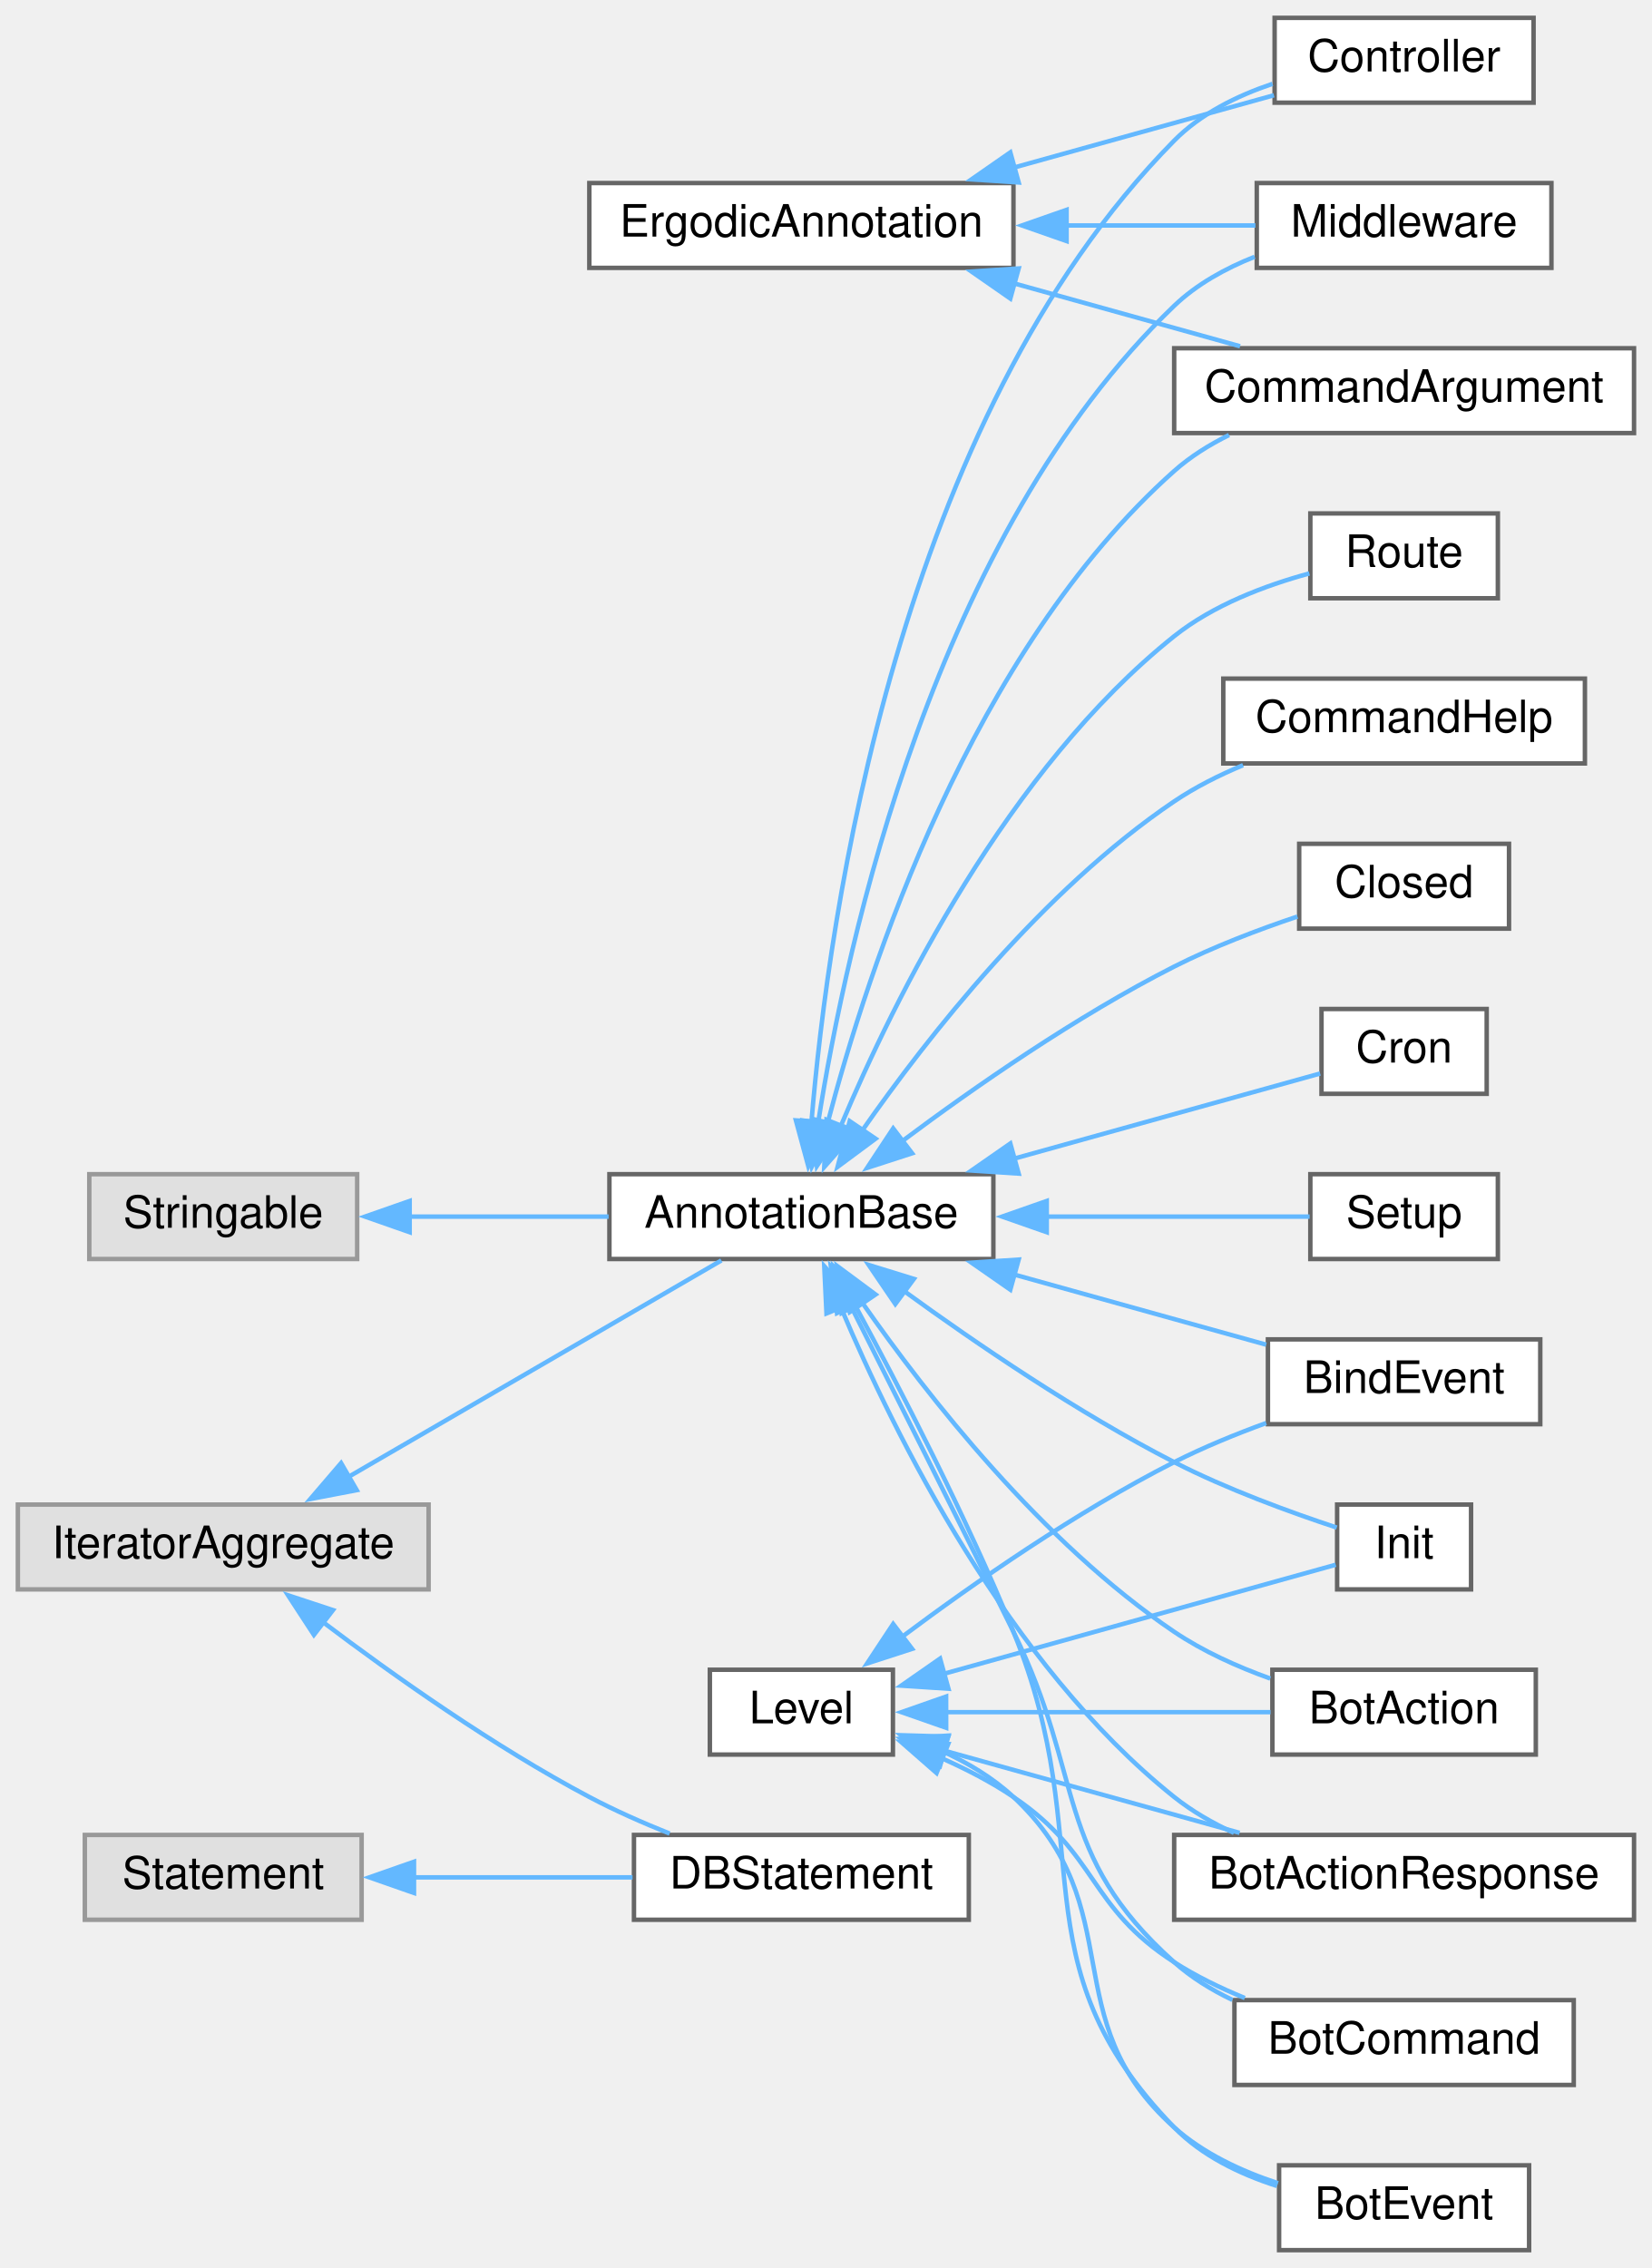
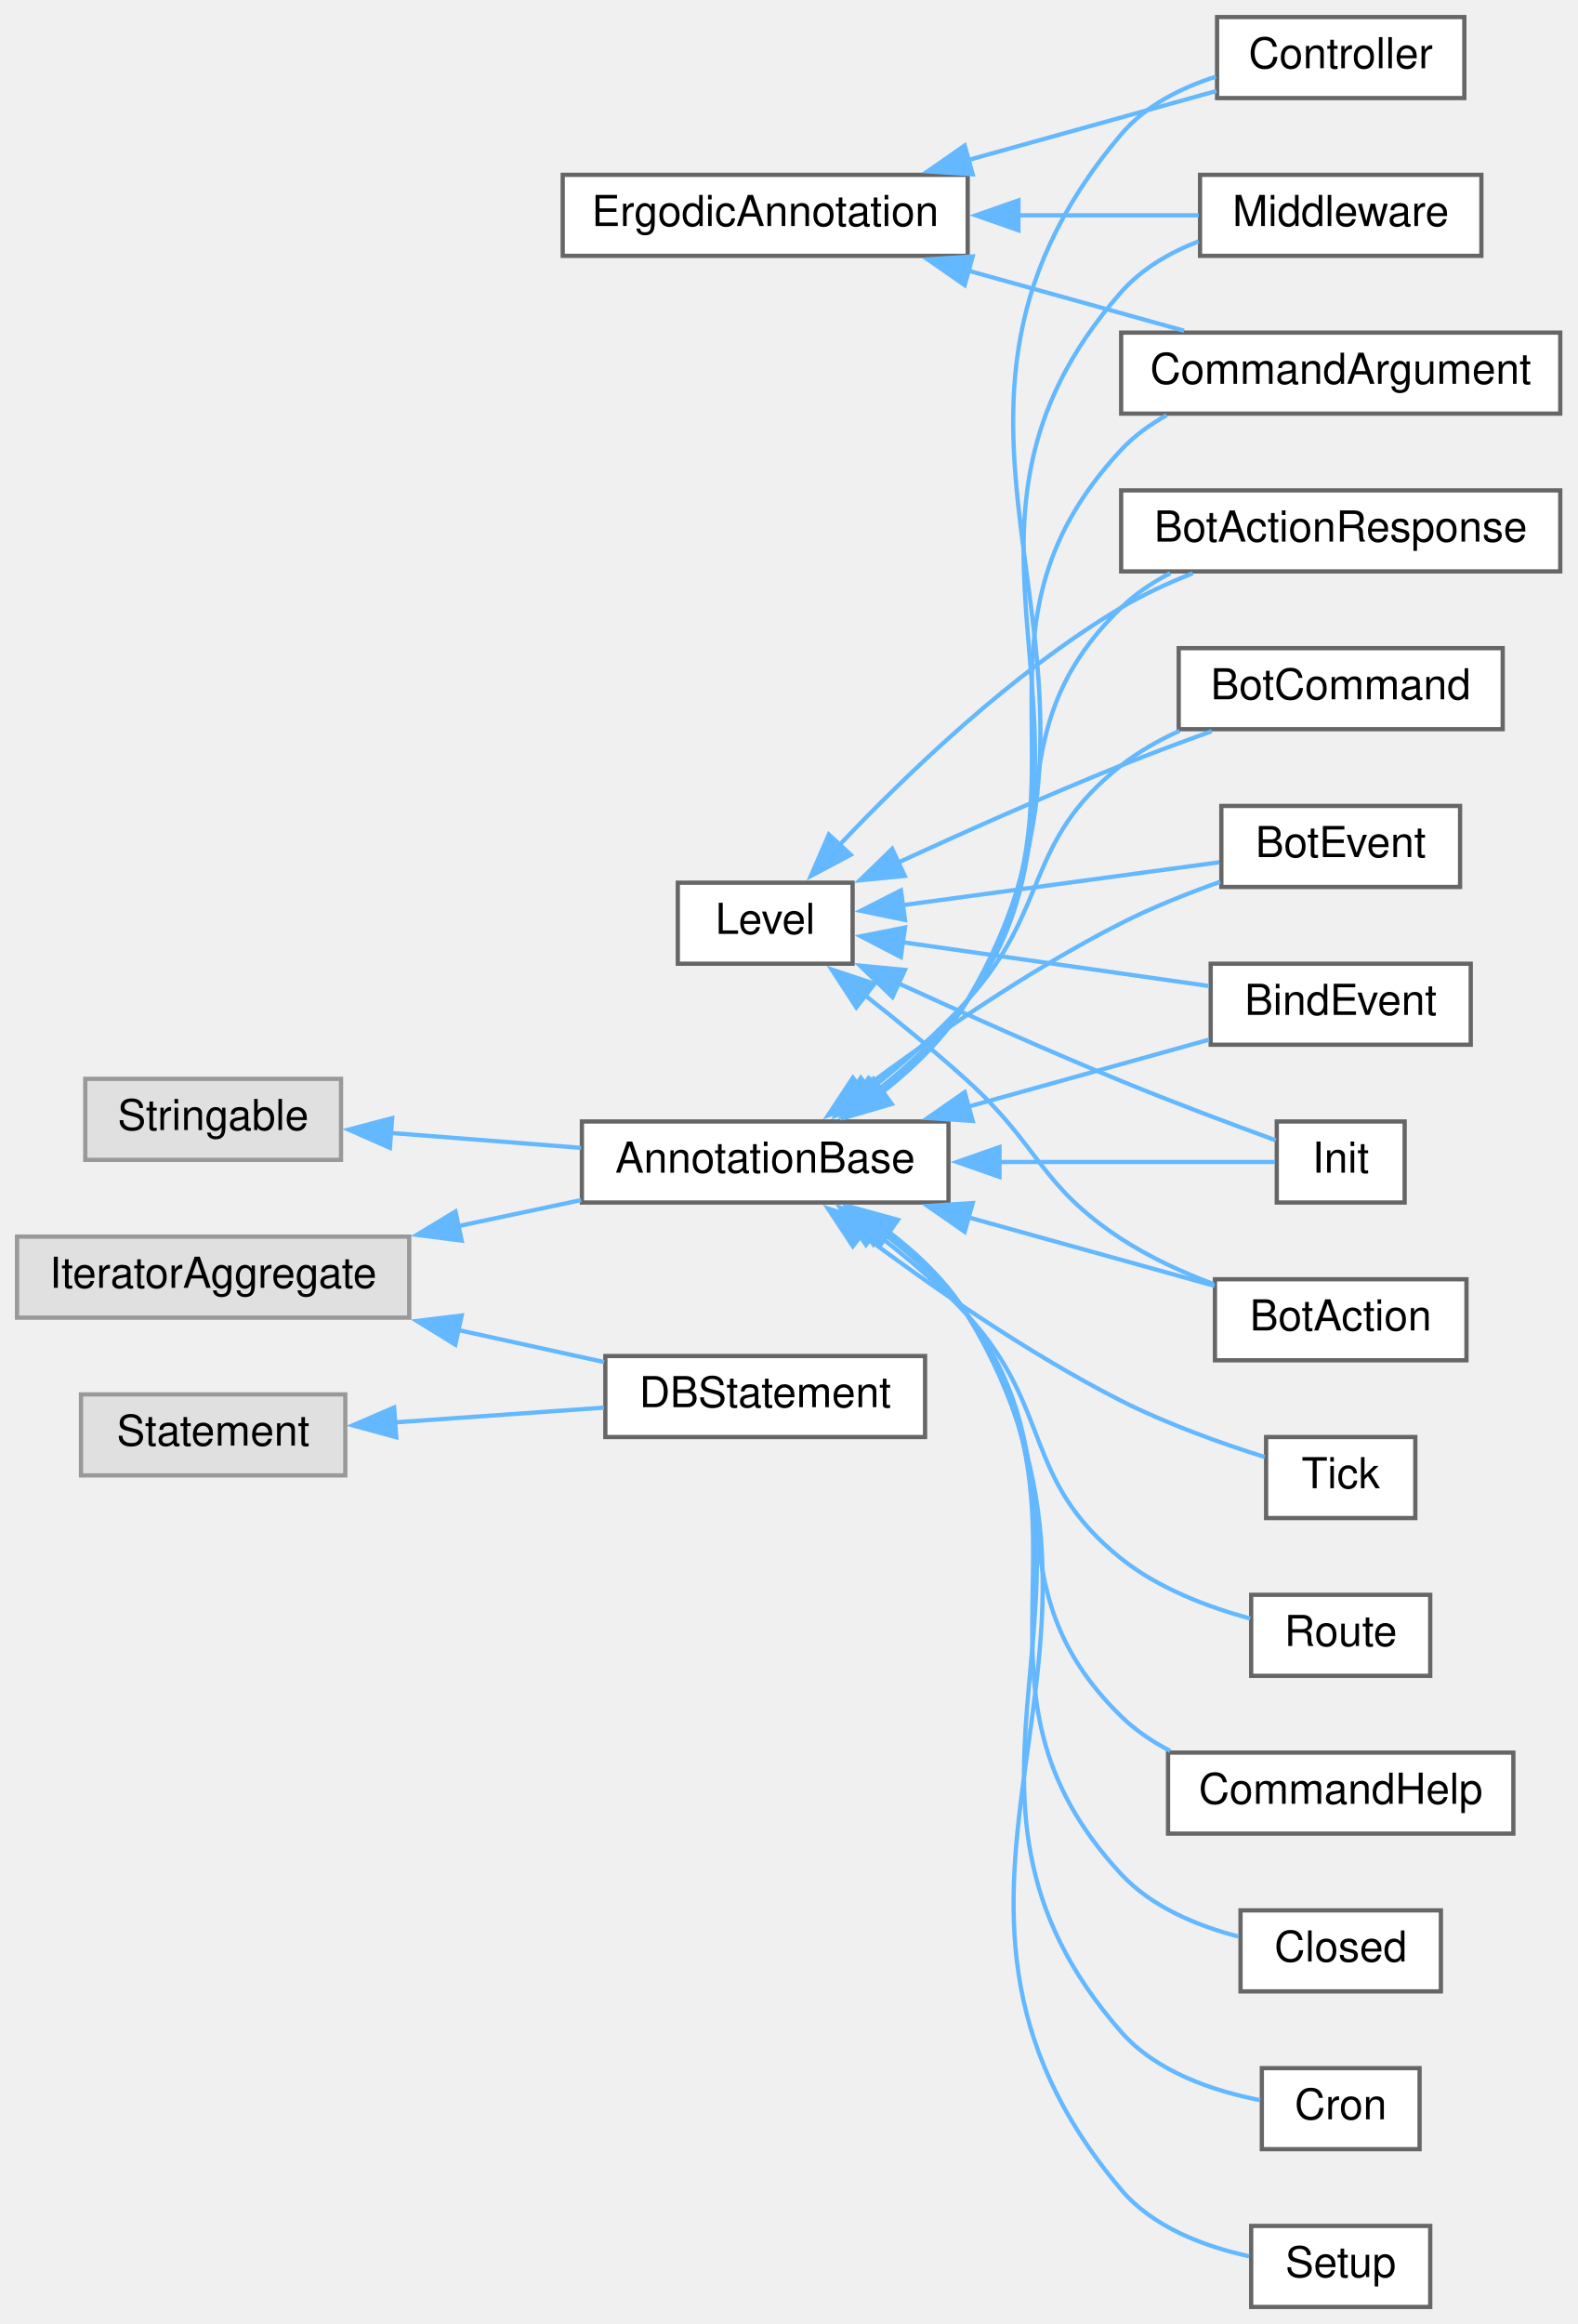
- <svg xmlns="http://www.w3.org/2000/svg" xmlns:xlink="http://www.w3.org/1999/xlink" width="370pt" height="508pt" viewBox="0.00 0.00 370.00 508.00">
-   <g id="graph0" class="graph" transform="scale(1 1) rotate(0) translate(4 504)">
+ <svg xmlns="http://www.w3.org/2000/svg" xmlns:xlink="http://www.w3.org/1999/xlink" width="370pt" height="545pt" viewBox="0.00 0.00 370.00 545.00">
+   <g id="graph0" class="graph" transform="scale(1 1) rotate(0) translate(4 541)">
    <g id="node1" class="node">
      <g id="a_node1">
        <a xlink:href="interface_z_m_1_1_annotation_1_1_interfaces_1_1_ergodic_annotation.html" target="_top" xlink:title=" ">
-           <polygon fill="white" stroke="#666666" points="223,-463 128,-463 128,-444 223,-444 223,-463" />
-           <text text-anchor="middle" x="175.5" y="-451" font-family="Helvetica,sans-Serif" font-size="10.00">ErgodicAnnotation</text>
+           <polygon fill="white" stroke="#666666" points="223,-500 128,-500 128,-481 223,-481 223,-500" />
+           <text text-anchor="middle" x="175.5" y="-488" font-family="Helvetica,sans-Serif" font-size="10.00">ErgodicAnnotation</text>
        </a>
      </g>
    </g>
    <g id="node2" class="node">
      <g id="a_node2">
        <a xlink:href="class_z_m_1_1_annotation_1_1_http_1_1_controller.html" target="_top" xlink:title=" ">
-           <polygon fill="white" stroke="#666666" points="339.5,-500 281.5,-500 281.5,-481 339.5,-481 339.5,-500" />
-           <text text-anchor="middle" x="310.5" y="-488" font-family="Helvetica,sans-Serif" font-size="10.00">Controller</text>
+           <polygon fill="white" stroke="#666666" points="339.5,-537 281.5,-537 281.5,-518 339.5,-518 339.5,-537" />
+           <text text-anchor="middle" x="310.5" y="-525" font-family="Helvetica,sans-Serif" font-size="10.00">Controller</text>
        </a>
      </g>
    </g>
    <g id="edge1" class="edge">
-       <path fill="none" stroke="#63b8ff" d="M223.22,-466.5C242.62,-471.89 264.48,-477.98 281.35,-482.67" />
-       <polygon fill="#63b8ff" stroke="#63b8ff" points="224.17,-463.13 213.6,-463.82 222.3,-469.87 224.17,-463.13" />
+       <path fill="none" stroke="#63b8ff" d="M223.22,-503.5C242.62,-508.89 264.48,-514.98 281.35,-519.67" />
+       <polygon fill="#63b8ff" stroke="#63b8ff" points="224.17,-500.13 213.6,-500.82 222.3,-506.87 224.17,-500.13" />
    </g>
    <g id="node3" class="node">
      <g id="a_node3">
        <a xlink:href="class_z_m_1_1_annotation_1_1_middleware_1_1_middleware.html" target="_top" xlink:title=" ">
-           <polygon fill="white" stroke="#666666" points="343.5,-463 277.5,-463 277.5,-444 343.5,-444 343.5,-463" />
-           <text text-anchor="middle" x="310.5" y="-451" font-family="Helvetica,sans-Serif" font-size="10.00">Middleware</text>
+           <polygon fill="white" stroke="#666666" points="343.5,-500 277.5,-500 277.5,-481 343.5,-481 343.5,-500" />
+           <text text-anchor="middle" x="310.5" y="-488" font-family="Helvetica,sans-Serif" font-size="10.00">Middleware</text>
        </a>
      </g>
    </g>
    <g id="edge2" class="edge">
-       <path fill="none" stroke="#63b8ff" d="M234.88,-453.5C249.4,-453.5 264.46,-453.5 277.2,-453.5" />
-       <polygon fill="#63b8ff" stroke="#63b8ff" points="234.9,-450 224.9,-453.5 234.9,-457 234.9,-450" />
+       <path fill="none" stroke="#63b8ff" d="M234.88,-490.5C249.4,-490.5 264.46,-490.5 277.2,-490.5" />
+       <polygon fill="#63b8ff" stroke="#63b8ff" points="234.9,-487 224.9,-490.5 234.9,-494 234.9,-487" />
    </g>
    <g id="node4" class="node">
      <g id="a_node4">
        <a xlink:href="class_z_m_1_1_annotation_1_1_one_bot_1_1_command_argument.html" target="_top" xlink:title=" ">
-           <polygon fill="white" stroke="#666666" points="362,-426 259,-426 259,-407 362,-407 362,-426" />
-           <text text-anchor="middle" x="310.5" y="-414" font-family="Helvetica,sans-Serif" font-size="10.00">CommandArgument</text>
+           <polygon fill="white" stroke="#666666" points="362,-463 259,-463 259,-444 362,-444 362,-463" />
+           <text text-anchor="middle" x="310.5" y="-451" font-family="Helvetica,sans-Serif" font-size="10.00">CommandArgument</text>
        </a>
      </g>
    </g>
    <g id="edge3" class="edge">
-       <path fill="none" stroke="#63b8ff" d="M222.8,-440.62C239.51,-435.97 258.09,-430.8 273.76,-426.44" />
-       <polygon fill="#63b8ff" stroke="#63b8ff" points="222.3,-437.13 213.6,-443.18 224.17,-443.87 222.3,-437.13" />
+       <path fill="none" stroke="#63b8ff" d="M222.8,-477.62C239.51,-472.97 258.09,-467.8 273.76,-463.44" />
+       <polygon fill="#63b8ff" stroke="#63b8ff" points="222.3,-474.13 213.6,-480.18 224.17,-480.87 222.3,-474.13" />
    </g>
    <g id="node5" class="node">
      <g id="a_node5">
        <a xlink:title=" ">
-           <polygon fill="#e0e0e0" stroke="#999999" points="92,-167 0,-167 0,-148 92,-148 92,-167" />
-           <text text-anchor="middle" x="46" y="-155" font-family="Helvetica,sans-Serif" font-size="10.00">IteratorAggregate</text>
+           <polygon fill="#e0e0e0" stroke="#999999" points="92,-251 0,-251 0,-232 92,-232 92,-251" />
+           <text text-anchor="middle" x="46" y="-239" font-family="Helvetica,sans-Serif" font-size="10.00">IteratorAggregate</text>
        </a>
      </g>
    </g>
    <g id="node6" class="node">
      <g id="a_node6">
        <a xlink:href="class_z_m_1_1_annotation_1_1_annotation_base.html" target="_top" xlink:title=" ">
-           <polygon fill="white" stroke="#666666" points="218.5,-241 132.5,-241 132.5,-222 218.5,-222 218.5,-241" />
-           <text text-anchor="middle" x="175.5" y="-229" font-family="Helvetica,sans-Serif" font-size="10.00">AnnotationBase</text>
+           <polygon fill="white" stroke="#666666" points="218.5,-278 132.5,-278 132.5,-259 218.5,-259 218.5,-278" />
+           <text text-anchor="middle" x="175.5" y="-266" font-family="Helvetica,sans-Serif" font-size="10.00">AnnotationBase</text>
        </a>
      </g>
    </g>
    <g id="edge4" class="edge">
-       <path fill="none" stroke="#63b8ff" d="M73.9,-173.11C99.17,-187.78 136.2,-209.27 157.58,-221.68" />
-       <polygon fill="#63b8ff" stroke="#63b8ff" points="75.91,-170.23 65.5,-168.24 72.4,-176.29 75.91,-170.23" />
-     </g>
-     <g id="node18" class="node">
-       <g id="a_node18">
+       <path fill="none" stroke="#63b8ff" d="M103.51,-253.47C113.19,-255.52 123.1,-257.61 132.32,-259.57" />
+       <polygon fill="#63b8ff" stroke="#63b8ff" points="104.3,-250.06 93.79,-251.41 102.85,-256.9 104.3,-250.06" />
+     </g>
+     <g id="node19" class="node">
+       <g id="a_node19">
        <a xlink:href="class_z_m_1_1_store_1_1_database_1_1_d_b_statement.html" target="_top" xlink:title=" ">
-           <polygon fill="white" stroke="#666666" points="213,-93 138,-93 138,-74 213,-74 213,-93" />
-           <text text-anchor="middle" x="175.5" y="-81" font-family="Helvetica,sans-Serif" font-size="10.00">DBStatement</text>
-         </a>
-       </g>
-     </g>
-     <g id="edge19" class="edge">
-       <path fill="none" stroke="#63b8ff" d="M68.25,-140.74C84.1,-128.76 106.61,-112.83 128,-101.5 133.66,-98.5 139.93,-95.73 145.99,-93.31" />
-       <polygon fill="#63b8ff" stroke="#63b8ff" points="66.31,-137.81 60.52,-146.68 70.58,-143.36 66.31,-137.81" />
-     </g>
-     <g id="edge10" class="edge">
-       <path fill="none" stroke="#63b8ff" d="M177.74,-252.52C181.57,-298.69 197.08,-409.8 259,-472.5 264.95,-478.53 273.05,-482.54 281.02,-485.22" />
-       <polygon fill="#63b8ff" stroke="#63b8ff" points="181.25,-252.55 177.04,-242.83 174.27,-253.05 181.25,-252.55" />
-     </g>
-     <g id="edge12" class="edge">
-       <path fill="none" stroke="#63b8ff" d="M179.22,-252.31C185.62,-293.1 205.39,-384.09 259,-435.5 264.04,-440.33 270.46,-443.88 277.02,-446.48" />
-       <polygon fill="#63b8ff" stroke="#63b8ff" points="182.72,-252.04 177.82,-242.65 175.79,-253.04 182.72,-252.04" />
-     </g>
-     <g id="edge17" class="edge">
-       <path fill="none" stroke="#63b8ff" d="M181.28,-252.12C190.42,-287.08 213.62,-358.12 259,-398.5 262.62,-401.72 266.85,-404.37 271.29,-406.56" />
-       <polygon fill="#63b8ff" stroke="#63b8ff" points="184.78,-251.7 178.98,-242.83 177.99,-253.38 184.78,-251.7" />
+           <polygon fill="white" stroke="#666666" points="213,-223 138,-223 138,-204 213,-204 213,-223" />
+           <text text-anchor="middle" x="175.5" y="-211" font-family="Helvetica,sans-Serif" font-size="10.00">DBStatement</text>
+         </a>
+       </g>
+     </g>
+     <g id="edge20" class="edge">
+       <path fill="none" stroke="#63b8ff" d="M103.33,-229.13C114.99,-226.57 126.99,-223.93 137.73,-221.58" />
+       <polygon fill="#63b8ff" stroke="#63b8ff" points="102.81,-225.66 93.79,-231.22 104.31,-232.5 102.81,-225.66" />
+     </g>
+     <g id="edge11" class="edge">
+       <path fill="none" stroke="#63b8ff" d="M202.88,-284.77C210.48,-290.7 218.05,-298.06 223,-306.5 269.37,-385.53 199.83,-439.53 259,-509.5 264.65,-516.18 272.96,-520.38 281.21,-523.02" />
+       <polygon fill="#63b8ff" stroke="#63b8ff" points="205.16,-282.1 194.99,-279.13 201.09,-287.8 205.16,-282.1" />
+     </g>
+     <g id="edge13" class="edge">
+       <path fill="none" stroke="#63b8ff" d="M202.93,-285.08C210.44,-290.99 217.95,-298.25 223,-306.5 262.43,-370.87 209.17,-415.79 259,-472.5 263.79,-477.95 270.35,-481.75 277.16,-484.4" />
+       <polygon fill="#63b8ff" stroke="#63b8ff" points="204.99,-282.24 194.83,-279.23 200.89,-287.92 204.99,-282.24" />
+     </g>
+     <g id="edge18" class="edge">
+       <path fill="none" stroke="#63b8ff" d="M202.05,-284.8C209.74,-290.8 217.57,-298.19 223,-306.5 255.57,-356.33 218.41,-391.96 259,-435.5 262.05,-438.77 265.73,-441.44 269.69,-443.63" />
+       <polygon fill="#63b8ff" stroke="#63b8ff" points="204.29,-282.1 194.14,-279.08 200.19,-287.78 204.29,-282.1" />
    </g>
    <g id="node7" class="node">
      <g id="a_node7">
        <a xlink:href="class_z_m_1_1_annotation_1_1_closed.html" target="_top" xlink:title=" ">
-           <polygon fill="white" stroke="#666666" points="334,-315 287,-315 287,-296 334,-296 334,-315" />
-           <text text-anchor="middle" x="310.5" y="-303" font-family="Helvetica,sans-Serif" font-size="10.00">Closed</text>
+           <polygon fill="white" stroke="#666666" points="334,-93 287,-93 287,-74 334,-74 334,-93" />
+           <text text-anchor="middle" x="310.5" y="-81" font-family="Helvetica,sans-Serif" font-size="10.00">Closed</text>
        </a>
      </g>
    </g>
    <g id="edge5" class="edge">
-       <path fill="none" stroke="#63b8ff" d="M198.1,-248.41C214.22,-260.46 237.14,-276.41 259,-287.5 267.72,-291.92 277.78,-295.74 286.61,-298.71" />
-       <polygon fill="#63b8ff" stroke="#63b8ff" points="200.3,-245.68 190.22,-242.41 196.06,-251.25 200.3,-245.68" />
+       <path fill="none" stroke="#63b8ff" d="M203.35,-252.35C210.62,-246.85 217.89,-240.13 223,-232.5 256.6,-182.33 217.92,-145.75 259,-101.5 266.16,-93.79 276.83,-89.38 286.53,-86.86" />
+       <polygon fill="#63b8ff" stroke="#63b8ff" points="201.75,-249.2 195.54,-257.78 205.75,-254.95 201.75,-249.2" />
    </g>
    <g id="node8" class="node">
      <g id="a_node8">
        <a xlink:href="class_z_m_1_1_annotation_1_1_framework_1_1_bind_event.html" target="_top" xlink:title=" ">
-           <polygon fill="white" stroke="#666666" points="341,-204 280,-204 280,-185 341,-185 341,-204" />
-           <text text-anchor="middle" x="310.5" y="-192" font-family="Helvetica,sans-Serif" font-size="10.00">BindEvent</text>
+           <polygon fill="white" stroke="#666666" points="341,-315 280,-315 280,-296 341,-296 341,-315" />
+           <text text-anchor="middle" x="310.5" y="-303" font-family="Helvetica,sans-Serif" font-size="10.00">BindEvent</text>
        </a>
      </g>
    </g>
    <g id="edge6" class="edge">
-       <path fill="none" stroke="#63b8ff" d="M223.16,-218.52C241.91,-213.3 262.98,-207.44 279.61,-202.81" />
-       <polygon fill="#63b8ff" stroke="#63b8ff" points="222.3,-215.13 213.6,-221.18 224.17,-221.87 222.3,-215.13" />
+       <path fill="none" stroke="#63b8ff" d="M223.16,-281.48C241.91,-286.7 262.98,-292.56 279.61,-297.19" />
+       <polygon fill="#63b8ff" stroke="#63b8ff" points="224.17,-278.13 213.6,-278.82 222.3,-284.87 224.17,-278.13" />
    </g>
    <g id="node9" class="node">
      <g id="a_node9">
        <a xlink:href="class_z_m_1_1_annotation_1_1_framework_1_1_cron.html" target="_top" xlink:title=" ">
-           <polygon fill="white" stroke="#666666" points="329,-278 292,-278 292,-259 329,-259 329,-278" />
-           <text text-anchor="middle" x="310.5" y="-266" font-family="Helvetica,sans-Serif" font-size="10.00">Cron</text>
+           <polygon fill="white" stroke="#666666" points="329,-56 292,-56 292,-37 329,-37 329,-56" />
+           <text text-anchor="middle" x="310.5" y="-44" font-family="Helvetica,sans-Serif" font-size="10.00">Cron</text>
        </a>
      </g>
    </g>
    <g id="edge7" class="edge">
-       <path fill="none" stroke="#63b8ff" d="M223.07,-244.46C246.78,-251.05 274.21,-258.68 291.7,-263.55" />
-       <polygon fill="#63b8ff" stroke="#63b8ff" points="224.17,-241.13 213.6,-241.82 222.3,-247.87 224.17,-241.13" />
+       <path fill="none" stroke="#63b8ff" d="M203.97,-252.27C211.13,-246.82 218.18,-240.16 223,-232.5 263.66,-167.86 208.66,-121.92 259,-64.5 267.22,-55.12 280.67,-50.63 291.63,-48.48" />
+       <polygon fill="#63b8ff" stroke="#63b8ff" points="202.46,-249.06 196.24,-257.64 206.45,-254.81 202.46,-249.06" />
    </g>
    <g id="node10" class="node">
      <g id="a_node10">
        <a xlink:href="class_z_m_1_1_annotation_1_1_framework_1_1_init.html" target="_top" xlink:title=" ">
-           <polygon fill="white" stroke="#666666" points="325.5,-167 295.5,-167 295.5,-148 325.5,-148 325.5,-167" />
-           <text text-anchor="middle" x="310.5" y="-155" font-family="Helvetica,sans-Serif" font-size="10.00">Init</text>
+           <polygon fill="white" stroke="#666666" points="325.5,-278 295.5,-278 295.5,-259 325.5,-259 325.5,-278" />
+           <text text-anchor="middle" x="310.5" y="-266" font-family="Helvetica,sans-Serif" font-size="10.00">Init</text>
        </a>
      </g>
    </g>
    <g id="edge8" class="edge">
-       <path fill="none" stroke="#63b8ff" d="M198.49,-214.83C214.64,-203.09 237.44,-187.56 259,-176.5 270.84,-170.43 285.08,-165.25 295.42,-161.84" />
-       <polygon fill="#63b8ff" stroke="#63b8ff" points="196.54,-211.91 190.58,-220.67 200.7,-217.54 196.54,-211.91" />
+       <path fill="none" stroke="#63b8ff" d="M230.27,-268.5C253.8,-268.5 279.53,-268.5 295.1,-268.5" />
+       <polygon fill="#63b8ff" stroke="#63b8ff" points="230.46,-265 220.46,-268.5 230.46,-272 230.46,-265" />
    </g>
    <g id="node11" class="node">
      <g id="a_node11">
        <a xlink:href="class_z_m_1_1_annotation_1_1_framework_1_1_setup.html" target="_top" xlink:title=" ">
-           <polygon fill="white" stroke="#666666" points="331.5,-241 289.5,-241 289.5,-222 331.5,-222 331.5,-241" />
-           <text text-anchor="middle" x="310.5" y="-229" font-family="Helvetica,sans-Serif" font-size="10.00">Setup</text>
+           <polygon fill="white" stroke="#666666" points="331.5,-19 289.5,-19 289.5,0 331.5,0 331.5,-19" />
+           <text text-anchor="middle" x="310.5" y="-7" font-family="Helvetica,sans-Serif" font-size="10.00">Setup</text>
        </a>
      </g>
    </g>
    <g id="edge9" class="edge">
-       <path fill="none" stroke="#63b8ff" d="M230.28,-231.5C251.1,-231.5 273.65,-231.5 289.34,-231.5" />
-       <polygon fill="#63b8ff" stroke="#63b8ff" points="230.46,-228 220.46,-231.5 230.46,-235 230.46,-228" />
+       <path fill="none" stroke="#63b8ff" d="M204.15,-252.39C211.32,-246.94 218.33,-240.24 223,-232.5 270.79,-153.3 199.33,-98.19 259,-27.5 266.45,-18.68 278.53,-14.18 289.01,-11.89" />
+       <polygon fill="#63b8ff" stroke="#63b8ff" points="202.64,-249.18 196.4,-257.74 206.62,-254.94 202.64,-249.18" />
    </g>
    <g id="node12" class="node">
      <g id="a_node12">
-         <a xlink:href="class_z_m_1_1_annotation_1_1_http_1_1_route.html" target="_top" xlink:title=" ">
-           <polygon fill="white" stroke="#666666" points="331.5,-389 289.5,-389 289.5,-370 331.5,-370 331.5,-389" />
-           <text text-anchor="middle" x="310.5" y="-377" font-family="Helvetica,sans-Serif" font-size="10.00">Route</text>
-         </a>
-       </g>
-     </g>
-     <g id="edge11" class="edge">
-       <path fill="none" stroke="#63b8ff" d="M184.35,-251.84C196.32,-280.27 221.72,-331.73 259,-361.5 267.73,-368.47 279.37,-372.86 289.28,-375.56" />
-       <polygon fill="#63b8ff" stroke="#63b8ff" points="187.61,-250.56 180.62,-242.6 181.12,-253.19 187.61,-250.56" />
+         <a xlink:href="class_z_m_1_1_annotation_1_1_framework_1_1_tick.html" target="_top" xlink:title=" ">
+           <polygon fill="white" stroke="#666666" points="328,-204 293,-204 293,-185 328,-185 328,-204" />
+           <text text-anchor="middle" x="310.5" y="-192" font-family="Helvetica,sans-Serif" font-size="10.00">Tick</text>
+         </a>
+       </g>
+     </g>
+     <g id="edge10" class="edge">
+       <path fill="none" stroke="#63b8ff" d="M198.1,-251.59C214.22,-239.54 237.14,-223.59 259,-212.5 269.79,-207.03 282.65,-202.47 292.68,-199.31" />
+       <polygon fill="#63b8ff" stroke="#63b8ff" points="196.06,-248.75 190.22,-257.59 200.3,-254.32 196.06,-248.75" />
    </g>
    <g id="node13" class="node">
      <g id="a_node13">
-         <a xlink:href="class_z_m_1_1_annotation_1_1_one_bot_1_1_bot_action.html" target="_top" xlink:title=" ">
-           <polygon fill="white" stroke="#666666" points="340,-130 281,-130 281,-111 340,-111 340,-130" />
-           <text text-anchor="middle" x="310.5" y="-118" font-family="Helvetica,sans-Serif" font-size="10.00">BotAction</text>
-         </a>
-       </g>
-     </g>
-     <g id="edge13" class="edge">
-       <path fill="none" stroke="#63b8ff" d="M189.15,-212.19C203.71,-191.34 229.46,-158.44 259,-138.5 265.48,-134.13 273.14,-130.68 280.52,-128.03" />
-       <polygon fill="#63b8ff" stroke="#63b8ff" points="186.32,-210.12 183.61,-220.36 192.12,-214.05 186.32,-210.12" />
+         <a xlink:href="class_z_m_1_1_annotation_1_1_http_1_1_route.html" target="_top" xlink:title=" ">
+           <polygon fill="white" stroke="#666666" points="331.5,-167 289.5,-167 289.5,-148 331.5,-148 331.5,-167" />
+           <text text-anchor="middle" x="310.5" y="-155" font-family="Helvetica,sans-Serif" font-size="10.00">Route</text>
+         </a>
+       </g>
+     </g>
+     <g id="edge12" class="edge">
+       <path fill="none" stroke="#63b8ff" d="M200.99,-252.07C208.52,-246.37 216.53,-239.62 223,-232.5 243.15,-210.33 235.61,-194.22 259,-175.5 267.72,-168.52 279.36,-164.13 289.27,-161.43" />
+       <polygon fill="#63b8ff" stroke="#63b8ff" points="199.14,-249.09 193.07,-257.78 203.23,-254.77 199.14,-249.09" />
    </g>
    <g id="node14" class="node">
      <g id="a_node14">
-         <a xlink:href="class_z_m_1_1_annotation_1_1_one_bot_1_1_bot_action_response.html" target="_top" xlink:title=" ">
-           <polygon fill="white" stroke="#666666" points="362,-93 259,-93 259,-74 362,-74 362,-93" />
-           <text text-anchor="middle" x="310.5" y="-81" font-family="Helvetica,sans-Serif" font-size="10.00">BotActionResponse</text>
+         <a xlink:href="class_z_m_1_1_annotation_1_1_one_bot_1_1_bot_action.html" target="_top" xlink:title=" ">
+           <polygon fill="white" stroke="#666666" points="340,-241 281,-241 281,-222 340,-222 340,-241" />
+           <text text-anchor="middle" x="310.5" y="-229" font-family="Helvetica,sans-Serif" font-size="10.00">BotAction</text>
        </a>
      </g>
    </g>
    <g id="edge14" class="edge">
-       <path fill="none" stroke="#63b8ff" d="M184.35,-211.16C196.32,-182.73 221.72,-131.27 259,-101.5 263,-98.31 267.61,-95.65 272.39,-93.46" />
-       <polygon fill="#63b8ff" stroke="#63b8ff" points="181.12,-209.81 180.62,-220.4 187.61,-212.44 181.12,-209.81" />
+       <path fill="none" stroke="#63b8ff" d="M223.14,-255.53C242.39,-250.17 264.09,-244.13 280.92,-239.45" />
+       <polygon fill="#63b8ff" stroke="#63b8ff" points="222.3,-252.13 213.6,-258.18 224.17,-258.87 222.3,-252.13" />
    </g>
    <g id="node15" class="node">
      <g id="a_node15">
-         <a xlink:href="class_z_m_1_1_annotation_1_1_one_bot_1_1_bot_command.html" target="_top" xlink:title=" ">
-           <polygon fill="white" stroke="#666666" points="348.5,-56 272.5,-56 272.5,-37 348.5,-37 348.5,-56" />
-           <text text-anchor="middle" x="310.5" y="-44" font-family="Helvetica,sans-Serif" font-size="10.00">BotCommand</text>
+         <a xlink:href="class_z_m_1_1_annotation_1_1_one_bot_1_1_bot_action_response.html" target="_top" xlink:title=" ">
+           <polygon fill="white" stroke="#666666" points="362,-426 259,-426 259,-407 362,-407 362,-426" />
+           <text text-anchor="middle" x="310.5" y="-414" font-family="Helvetica,sans-Serif" font-size="10.00">BotActionResponse</text>
        </a>
      </g>
    </g>
    <g id="edge15" class="edge">
-       <path fill="none" stroke="#63b8ff" d="M186.6,-211.46C196.06,-192.65 210.57,-163.7 223,-138.5 239.18,-105.7 231.75,-88.9 259,-64.5 262.81,-61.09 267.32,-58.31 272.04,-56.05" />
-       <polygon fill="#63b8ff" stroke="#63b8ff" points="183.47,-209.89 182.1,-220.39 189.73,-213.03 183.47,-209.89" />
+       <path fill="none" stroke="#63b8ff" d="M201.56,-285.13C209.22,-291.15 217.15,-298.47 223,-306.5 248.84,-342 227.48,-367.93 259,-398.5 262.34,-401.74 266.3,-404.4 270.52,-406.59" />
+       <polygon fill="#63b8ff" stroke="#63b8ff" points="203.86,-282.48 193.73,-279.37 199.71,-288.12 203.86,-282.48" />
    </g>
    <g id="node16" class="node">
      <g id="a_node16">
-         <a xlink:href="class_z_m_1_1_annotation_1_1_one_bot_1_1_bot_event.html" target="_top" xlink:title=" ">
-           <polygon fill="white" stroke="#666666" points="338.5,-19 282.5,-19 282.5,0 338.5,0 338.5,-19" />
-           <text text-anchor="middle" x="310.5" y="-7" font-family="Helvetica,sans-Serif" font-size="10.00">BotEvent</text>
+         <a xlink:href="class_z_m_1_1_annotation_1_1_one_bot_1_1_bot_command.html" target="_top" xlink:title=" ">
+           <polygon fill="white" stroke="#666666" points="348.5,-389 272.5,-389 272.5,-370 348.5,-370 348.5,-389" />
+           <text text-anchor="middle" x="310.5" y="-377" font-family="Helvetica,sans-Serif" font-size="10.00">BotCommand</text>
        </a>
      </g>
    </g>
    <g id="edge16" class="edge">
-       <path fill="none" stroke="#63b8ff" d="M187.44,-211.8C197.47,-193.24 212.36,-164.49 223,-138.5 242.65,-90.5 222.86,-64.7 259,-27.5 265.16,-21.16 273.7,-17.04 282.01,-14.38" />
-       <polygon fill="#63b8ff" stroke="#63b8ff" points="184.48,-209.9 182.75,-220.35 190.62,-213.26 184.48,-209.9" />
+       <path fill="none" stroke="#63b8ff" d="M199.94,-285.36C207.73,-291.54 216.16,-298.9 223,-306.5 242.54,-328.22 236.04,-343.43 259,-361.5 263.1,-364.72 267.82,-367.4 272.69,-369.61" />
+       <polygon fill="#63b8ff" stroke="#63b8ff" points="202.17,-282.66 192.1,-279.38 197.93,-288.23 202.17,-282.66" />
    </g>
    <g id="node17" class="node">
      <g id="a_node17">
+         <a xlink:href="class_z_m_1_1_annotation_1_1_one_bot_1_1_bot_event.html" target="_top" xlink:title=" ">
+           <polygon fill="white" stroke="#666666" points="338.5,-352 282.5,-352 282.5,-333 338.5,-333 338.5,-352" />
+           <text text-anchor="middle" x="310.5" y="-340" font-family="Helvetica,sans-Serif" font-size="10.00">BotEvent</text>
+         </a>
+       </g>
+     </g>
+     <g id="edge17" class="edge">
+       <path fill="none" stroke="#63b8ff" d="M198.1,-285.41C214.22,-297.46 237.14,-313.41 259,-324.5 266.3,-328.2 274.55,-331.49 282.24,-334.21" />
+       <polygon fill="#63b8ff" stroke="#63b8ff" points="200.3,-282.68 190.22,-279.41 196.06,-288.25 200.3,-282.68" />
+     </g>
+     <g id="node18" class="node">
+       <g id="a_node18">
        <a xlink:href="class_z_m_1_1_annotation_1_1_one_bot_1_1_command_help.html" target="_top" xlink:title=" ">
-           <polygon fill="white" stroke="#666666" points="351,-352 270,-352 270,-333 351,-333 351,-352" />
-           <text text-anchor="middle" x="310.5" y="-340" font-family="Helvetica,sans-Serif" font-size="10.00">CommandHelp</text>
-         </a>
-       </g>
-     </g>
-     <g id="edge18" class="edge">
-       <path fill="none" stroke="#63b8ff" d="M189.15,-250.81C203.71,-271.66 229.46,-304.56 259,-324.5 263.71,-327.68 269.04,-330.36 274.43,-332.61" />
-       <polygon fill="#63b8ff" stroke="#63b8ff" points="192.12,-248.95 183.61,-242.64 186.32,-252.88 192.12,-248.95" />
-     </g>
-     <g id="node19" class="node">
-       <g id="a_node19">
-         <a xlink:href="interface_z_m_1_1_annotation_1_1_interfaces_1_1_level.html" target="_top" xlink:title=" ">
-           <polygon fill="white" stroke="#666666" points="196,-130 155,-130 155,-111 196,-111 196,-130" />
-           <text text-anchor="middle" x="175.5" y="-118" font-family="Helvetica,sans-Serif" font-size="10.00">Level</text>
-         </a>
-       </g>
-     </g>
-     <g id="edge20" class="edge">
-       <path fill="none" stroke="#63b8ff" d="M198.1,-137.41C214.22,-149.46 237.14,-165.41 259,-176.5 265.47,-179.78 272.69,-182.74 279.6,-185.26" />
-       <polygon fill="#63b8ff" stroke="#63b8ff" points="200.3,-134.68 190.22,-131.41 196.06,-140.25 200.3,-134.68" />
-     </g>
-     <g id="edge21" class="edge">
-       <path fill="none" stroke="#63b8ff" d="M207.46,-129.11C235.1,-136.8 274.34,-147.72 295.19,-153.52" />
-       <polygon fill="#63b8ff" stroke="#63b8ff" points="208.44,-125.75 197.87,-126.44 206.57,-132.5 208.44,-125.75" />
-     </g>
-     <g id="edge22" class="edge">
-       <path fill="none" stroke="#63b8ff" d="M207.81,-120.5C229.84,-120.5 259.1,-120.5 280.58,-120.5" />
-       <polygon fill="#63b8ff" stroke="#63b8ff" points="207.93,-117 197.92,-120.5 207.92,-124 207.93,-117" />
-     </g>
-     <g id="edge23" class="edge">
-       <path fill="none" stroke="#63b8ff" d="M207.3,-111.93C227.1,-106.42 252.92,-99.24 273.65,-93.47" />
-       <polygon fill="#63b8ff" stroke="#63b8ff" points="206.57,-108.5 197.87,-114.56 208.44,-115.25 206.57,-108.5" />
-     </g>
-     <g id="edge24" class="edge">
-       <path fill="none" stroke="#63b8ff" d="M206.89,-110.2C212.46,-107.73 218.07,-104.83 223,-101.5 242.02,-88.67 239.69,-76.9 259,-64.5 263.86,-61.38 269.32,-58.72 274.82,-56.47" />
-       <polygon fill="#63b8ff" stroke="#63b8ff" points="205.78,-106.87 197.81,-113.85 208.39,-113.37 205.78,-106.87" />
-     </g>
-     <g id="edge25" class="edge">
-       <path fill="none" stroke="#63b8ff" d="M206.81,-111.87C212.66,-109.22 218.39,-105.82 223,-101.5 249.69,-76.49 231.75,-51.9 259,-27.5 265.52,-21.66 274.06,-17.69 282.26,-14.99" />
-       <polygon fill="#63b8ff" stroke="#63b8ff" points="205.88,-108.48 197.8,-115.33 208.39,-115.02 205.88,-108.48" />
+           <polygon fill="white" stroke="#666666" points="351,-130 270,-130 270,-111 351,-111 351,-130" />
+           <text text-anchor="middle" x="310.5" y="-118" font-family="Helvetica,sans-Serif" font-size="10.00">CommandHelp</text>
+         </a>
+       </g>
+     </g>
+     <g id="edge19" class="edge">
+       <path fill="none" stroke="#63b8ff" d="M202.55,-252.28C209.92,-246.72 217.44,-239.99 223,-232.5 249.68,-196.59 227,-169.76 259,-138.5 262.33,-135.25 266.28,-132.58 270.49,-130.39" />
+       <polygon fill="#63b8ff" stroke="#63b8ff" points="200.87,-249.19 194.69,-257.8 204.89,-254.92 200.87,-249.19" />
    </g>
    <g id="node20" class="node">
      <g id="a_node20">
-         <a xlink:title=" ">
-           <polygon fill="#e0e0e0" stroke="#999999" points="76,-241 16,-241 16,-222 76,-222 76,-241" />
-           <text text-anchor="middle" x="46" y="-229" font-family="Helvetica,sans-Serif" font-size="10.00">Stringable</text>
-         </a>
-       </g>
+         <a xlink:href="interface_z_m_1_1_annotation_1_1_interfaces_1_1_level.html" target="_top" xlink:title=" ">
+           <polygon fill="white" stroke="#666666" points="196,-334 155,-334 155,-315 196,-315 196,-334" />
+           <text text-anchor="middle" x="175.5" y="-322" font-family="Helvetica,sans-Serif" font-size="10.00">Level</text>
+         </a>
+       </g>
+     </g>
+     <g id="edge21" class="edge">
+       <path fill="none" stroke="#63b8ff" d="M207.65,-320.05C229.36,-316.95 258.15,-312.84 279.58,-309.77" />
+       <polygon fill="#63b8ff" stroke="#63b8ff" points="207.31,-316.56 197.91,-321.44 208.3,-323.49 207.31,-316.56" />
+     </g>
+     <g id="edge22" class="edge">
+       <path fill="none" stroke="#63b8ff" d="M206.45,-310.53C222.03,-303.4 241.43,-294.74 259,-287.5 271.13,-282.51 285.09,-277.29 295.26,-273.59" />
+       <polygon fill="#63b8ff" stroke="#63b8ff" points="205.35,-307.19 197.73,-314.55 208.28,-313.54 205.35,-307.19" />
+     </g>
+     <g id="edge23" class="edge">
+       <path fill="none" stroke="#63b8ff" d="M198.85,-307.65C206.66,-301.52 215.39,-294.39 223,-287.5 240.01,-272.1 239.8,-263.06 259,-250.5 265.58,-246.19 273.28,-242.66 280.66,-239.87" />
+       <polygon fill="#63b8ff" stroke="#63b8ff" points="196.87,-304.76 191.09,-313.64 201.15,-310.3 196.87,-304.76" />
+     </g>
+     <g id="edge24" class="edge">
+       <path fill="none" stroke="#63b8ff" d="M192.85,-342.77C208.45,-359.26 233.33,-383.23 259,-398.5 264.2,-401.59 270.01,-404.28 275.8,-406.56" />
+       <polygon fill="#63b8ff" stroke="#63b8ff" points="195.57,-340.55 186.21,-335.58 190.43,-345.3 195.57,-340.55" />
+     </g>
+     <g id="edge25" class="edge">
+       <path fill="none" stroke="#63b8ff" d="M206.4,-338.6C221.96,-345.76 241.37,-354.42 259,-361.5 265.82,-364.24 273.24,-367 280.24,-369.52" />
+       <polygon fill="#63b8ff" stroke="#63b8ff" points="208.23,-335.59 197.69,-334.56 205.29,-341.94 208.23,-335.59" />
    </g>
    <g id="edge26" class="edge">
-       <path fill="none" stroke="#63b8ff" d="M87.72,-231.5C101.96,-231.5 117.98,-231.5 132.33,-231.5" />
-       <polygon fill="#63b8ff" stroke="#63b8ff" points="87.76,-228 77.76,-231.5 87.76,-235 87.76,-228" />
+       <path fill="none" stroke="#63b8ff" d="M207.74,-328.73C230.28,-331.78 260.43,-335.86 282.05,-338.79" />
+       <polygon fill="#63b8ff" stroke="#63b8ff" points="208.29,-325.27 197.91,-327.4 207.35,-332.21 208.29,-325.27" />
    </g>
    <g id="node21" class="node">
      <g id="a_node21">
        <a xlink:title=" ">
-           <polygon fill="#e0e0e0" stroke="#999999" points="77,-93 15,-93 15,-74 77,-74 77,-93" />
-           <text text-anchor="middle" x="46" y="-81" font-family="Helvetica,sans-Serif" font-size="10.00">Statement</text>
+           <polygon fill="#e0e0e0" stroke="#999999" points="76,-288 16,-288 16,-269 76,-269 76,-288" />
+           <text text-anchor="middle" x="46" y="-276" font-family="Helvetica,sans-Serif" font-size="10.00">Stringable</text>
        </a>
      </g>
    </g>
    <g id="edge27" class="edge">
-       <path fill="none" stroke="#63b8ff" d="M88.34,-83.5C104.23,-83.5 122.24,-83.5 137.68,-83.5" />
-       <polygon fill="#63b8ff" stroke="#63b8ff" points="88.73,-80 78.73,-83.5 88.73,-87 88.73,-80" />
+       <path fill="none" stroke="#63b8ff" d="M87.72,-275.31C101.96,-274.19 117.98,-272.93 132.33,-271.81" />
+       <polygon fill="#63b8ff" stroke="#63b8ff" points="87.46,-271.82 77.76,-276.09 88,-278.79 87.46,-271.82" />
+     </g>
+     <g id="node22" class="node">
+       <g id="a_node22">
+         <a xlink:title=" ">
+           <polygon fill="#e0e0e0" stroke="#999999" points="77,-214 15,-214 15,-195 77,-195 77,-214" />
+           <text text-anchor="middle" x="46" y="-202" font-family="Helvetica,sans-Serif" font-size="10.00">Statement</text>
+         </a>
+       </g>
+     </g>
+     <g id="edge28" class="edge">
+       <path fill="none" stroke="#63b8ff" d="M88.34,-207.42C104.23,-208.54 122.24,-209.81 137.68,-210.9" />
+       <polygon fill="#63b8ff" stroke="#63b8ff" points="88.95,-203.95 78.73,-206.74 88.45,-210.93 88.95,-203.95" />
    </g>
  </g>
</svg>
